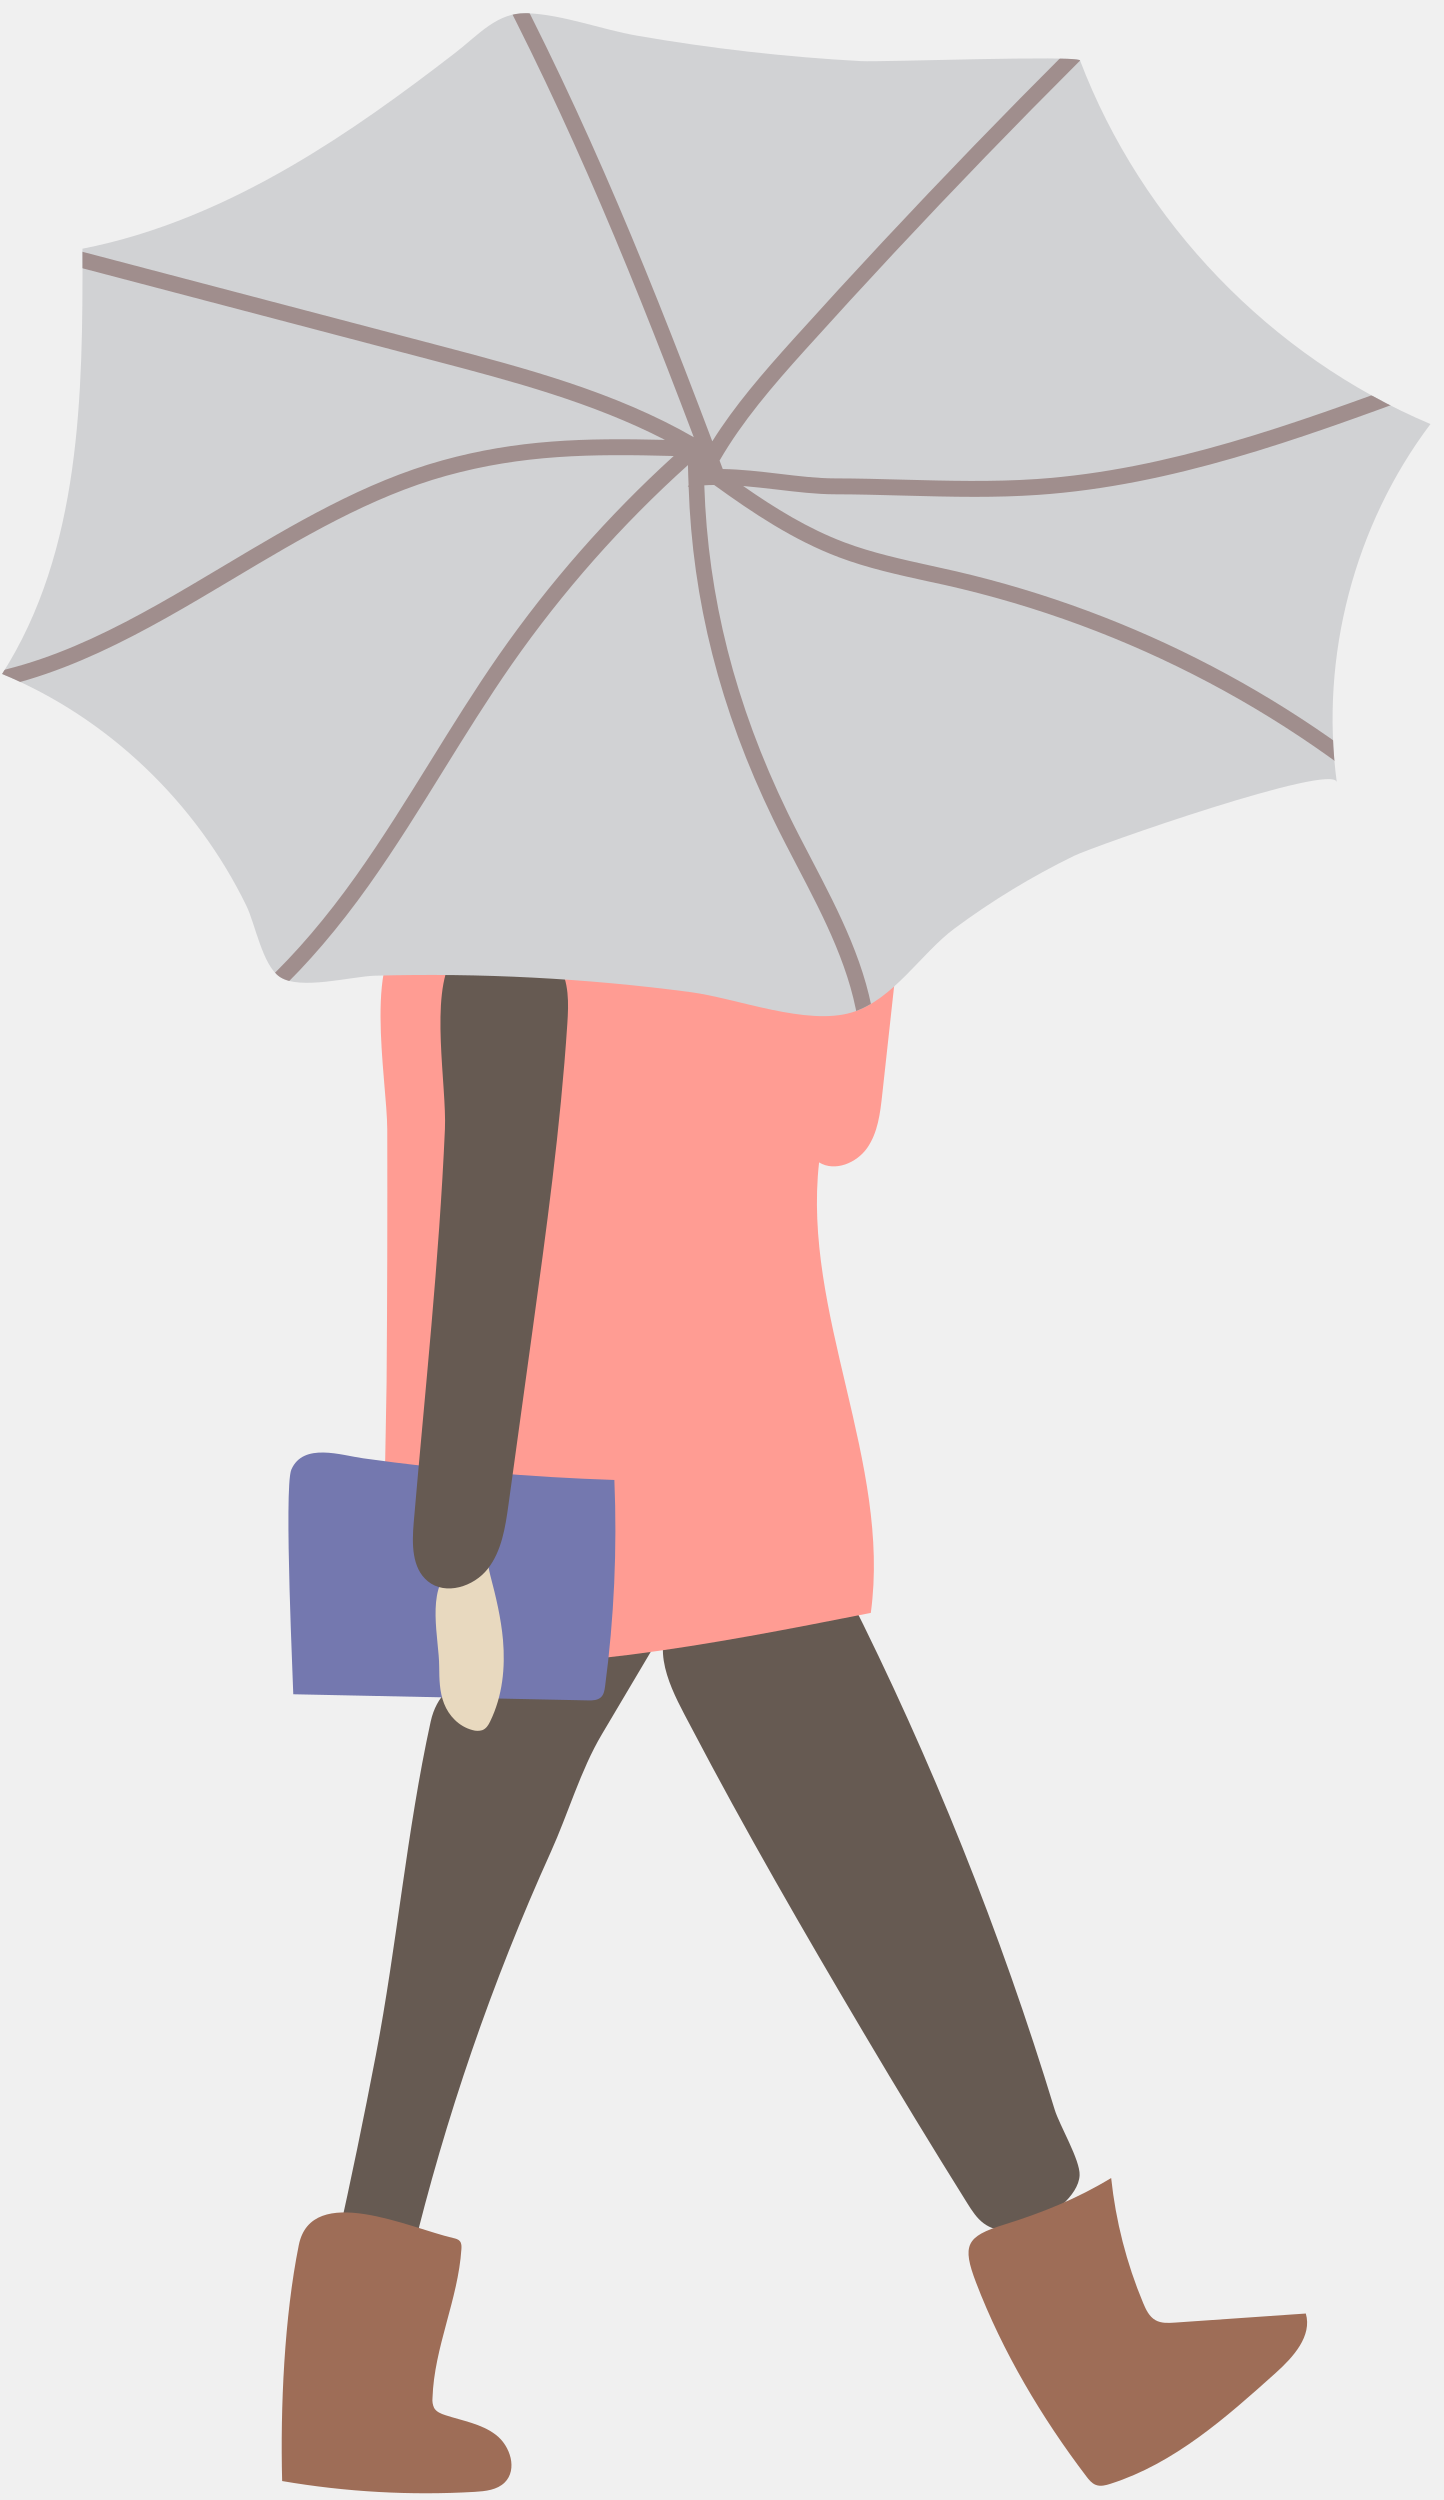
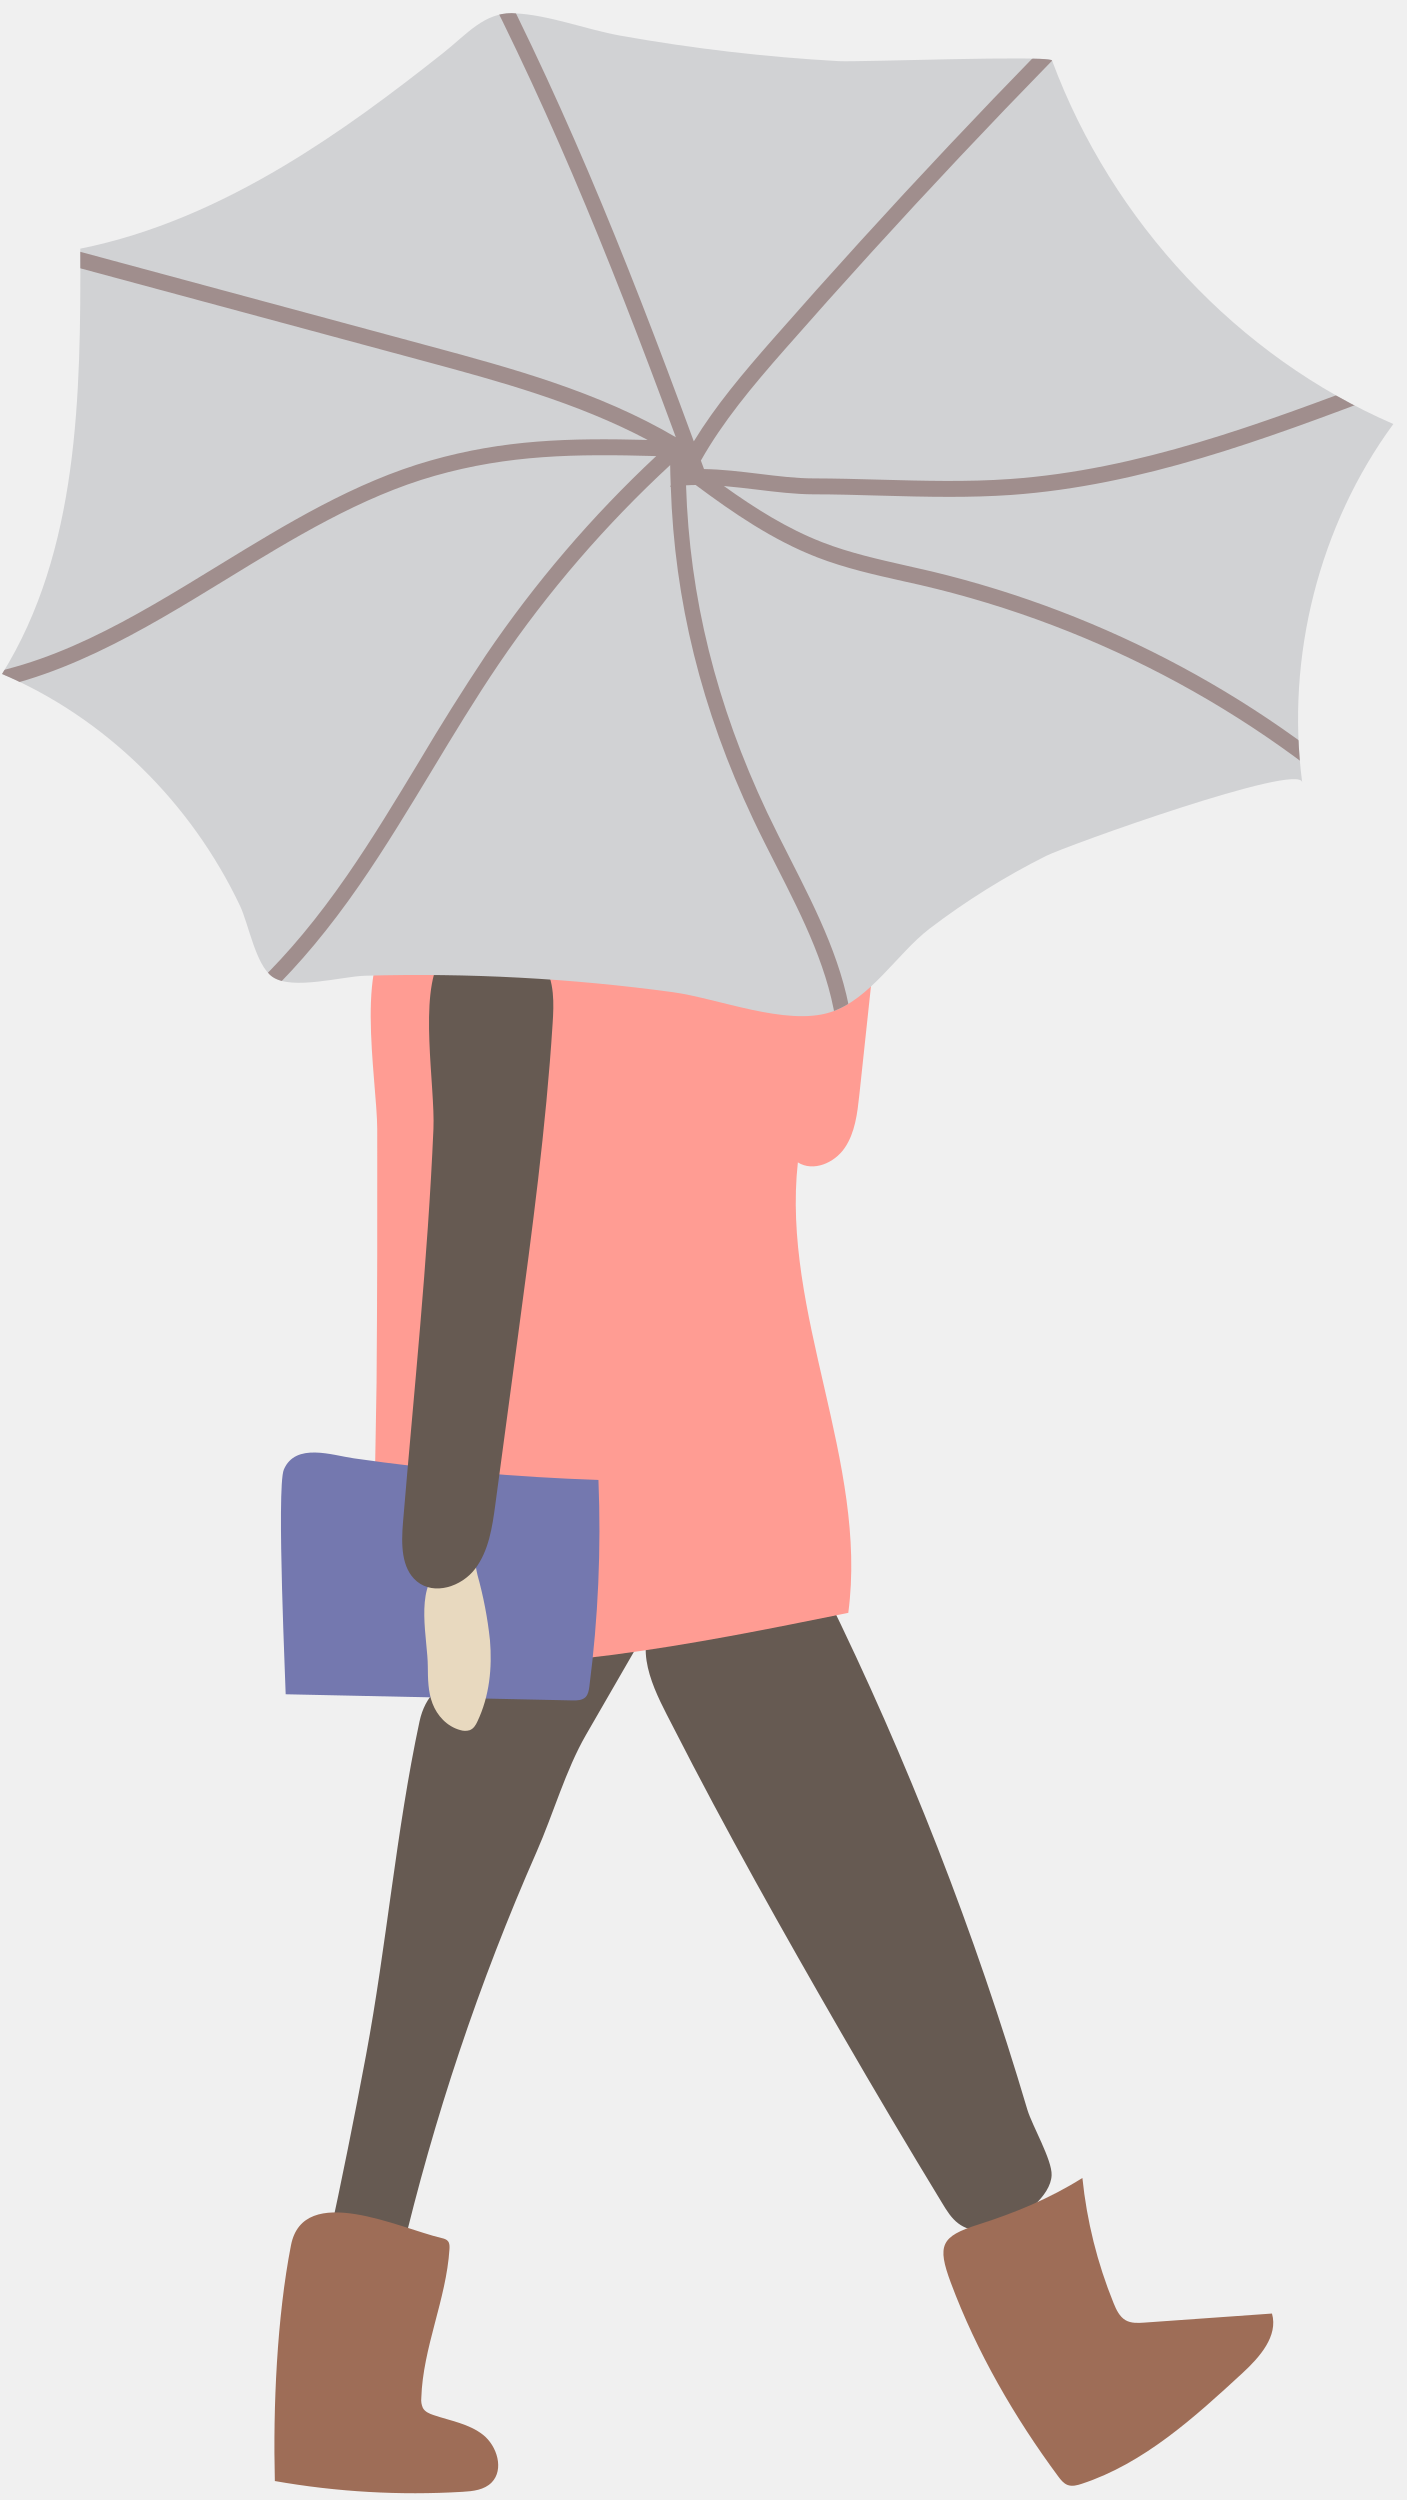
- <svg xmlns="http://www.w3.org/2000/svg" xmlns:xlink="http://www.w3.org/1999/xlink" width="41" height="71" viewBox="0 0 41 71">
+ <svg xmlns="http://www.w3.org/2000/svg" xmlns:xlink="http://www.w3.org/1999/xlink" width="27" height="48" viewBox="0 0 27 48">
  <defs>
-     <path id="a" d="M12.915 1.25c-1.491 1.15-3.02 2.262-4.65 3.209-1.844 1.072-3.824 1.932-5.923 2.342.013 4.159-.045 8.579-2.283 12.079 3.012 1.244 5.513 3.653 6.94 6.585.25.516.455 1.684.946 2.017.573.389 2.03-.014 2.704-.033a56.029 56.029 0 0 1 8.961.466c1.314.174 3.297.967 4.586.575 1.166-.354 1.965-1.677 2.909-2.379a21.59 21.59 0 0 1 3.395-2.066c.576-.28 7.387-2.669 7.466-2.088-.482-3.565.496-7.307 2.659-10.175-4.52-1.908-8.203-5.728-9.952-10.326-.035-.093-2.066-.055-3.806-.018-1.152.025-2.177.05-2.41.036a54.298 54.298 0 0 1-6.365-.722C17.093.578 15.99.155 14.987.114h-.068c-.824 0-1.329.615-2.004 1.135" />
+     <path id="a" d="M8.505.844c-.982.779-1.989 1.53-3.062 2.17-1.214.725-2.518 1.307-3.901 1.584.01 2.811-.03 5.8-1.503 8.166 1.983.841 3.63 2.47 4.57 4.452.165.349.3 1.138.623 1.363.377.263 1.337-.01 1.78-.022a35.941 35.941 0 0 1 5.902.315c.865.118 2.171.654 3.02.389.768-.24 1.294-1.134 1.915-1.608a14.153 14.153 0 0 1 2.237-1.397c.379-.19 4.864-1.805 4.916-1.412-.317-2.41.327-4.94 1.75-6.879-2.976-1.29-5.4-3.872-6.553-6.98-.023-.064-1.36-.038-2.506-.013-.759.017-1.434.034-1.588.025a34.868 34.868 0 0 1-4.19-.489C11.256.391 10.53.105 9.868.078L9.825.075c-.543 0-.875.417-1.32.768" />
  </defs>
  <g fill="none" fill-rule="evenodd">
-     <path fill="#665A52" d="M9.573 63.685l2.12.4a64.954 64.954 0 0 1 3.952-11.493c.489-1.081.845-2.319 1.441-3.326l2.656-4.48-1.652.469c-.65.184-1.31.373-1.878.74-.345.222-.647.505-.986.738-1.096.751-2.664.654-2.995 2.161-.681 3.11-.958 6.344-1.558 9.478-.34 1.776-.707 3.548-1.1 5.313" />
-     <path fill="#665A52" d="M27.469 62.569c.132.21.268.426.468.574.38.283.92.258 1.352.061.51-.233 1.349-.833 1.372-1.43.017-.431-.571-1.413-.708-1.86a92.158 92.158 0 0 0-5.867-14.642c-.744-1.477-1.275-.906-2.435-.435-.717.29-2.129.49-2.589 1.19-.614.936.111 2.155.554 3 1.545 2.95 3.216 5.843 4.913 8.708.96 1.623 1.94 3.234 2.94 4.834" />
-     <path fill="#FF9C93" d="M10.871 47.229c4.645.389 9.289-.52 13.86-1.423.584-4.278-1.952-8.503-1.469-12.794.447.275 1.066.019 1.367-.412.3-.43.368-.978.425-1.502l.678-6.176a141.82 141.82 0 0 0-7.033.543c-2.138.22-4.995.123-7.005.894-1.433.548-.7 4.283-.696 5.717.006 2.397 0 4.793-.019 7.19-.005.667-.165 7.958-.108 7.963" />
-     <path fill="#7478AF" d="M17.448 42.031a33.918 33.918 0 0 1-.264 5.863c-.015.108-.033.224-.11.301-.096.096-.246.1-.38.096l-8.365-.174c.011 0-.275-5.878-.054-6.383.34-.775 1.413-.405 2.04-.318a67.371 67.371 0 0 0 7.133.615" />
-     <path fill="#E8D9BF" d="M12.473 47.329c.003.355.007.718.139 1.054.131.337.415.65.81.752a.47.47 0 0 0 .271.003c.114-.041.177-.145.225-.244.355-.725.435-1.532.367-2.316-.055-.622-.201-1.234-.361-1.84-.085-.321-.043-.6-.435-.563-.172.016-.562.29-.694.4-.703.584-.322 1.99-.322 2.754" />
-     <path fill="#665A52" d="M11.749 43.246c-.05.593-.059 1.29.403 1.664.501.407 1.302.154 1.7-.354.398-.509.5-1.183.589-1.823l.668-4.845c.404-2.929.809-5.862 1.003-8.813.038-.577.057-1.199-.256-1.685-.56-.867-2.407-1.123-3.007-.176-.65 1.029-.16 3.636-.213 4.848-.164 3.737-.568 7.458-.887 11.184" />
-     <path fill="#9E6D57" d="M12.87 63.56c.072.015.148.035.193.093.047.06.046.143.041.219-.093 1.437-.775 2.793-.821 4.233a.528.528 0 0 0 .045.279c.063.112.192.165.315.205.492.162 1.028.244 1.44.56.412.315.62.986.252 1.352-.216.215-.548.25-.852.268a24.112 24.112 0 0 1-5.47-.307c-.054-2.092.061-4.65.472-6.698.361-1.804 3.181-.479 4.386-.204M31.557 61.855c.129 1.22.436 2.42.909 3.551.078.188.172.386.348.486.163.094.363.083.551.07l3.72-.258c.186.64-.357 1.24-.853 1.685-1.413 1.27-2.884 2.573-4.692 3.15-.136.044-.285.084-.419.032-.114-.043-.195-.145-.27-.243-1.267-1.668-2.377-3.535-3.129-5.498-.41-1.071-.283-1.317.784-1.647 1.07-.332 2.09-.741 3.051-1.328" />
-     <path fill="#D1D2D4" d="M2.342 7.063c.013 4.158-.045 8.579-2.283 12.078 3.012 1.244 5.513 3.653 6.94 6.586.25.516.455 1.683.945 2.016.574.39 2.032-.014 2.705-.033a56.432 56.432 0 0 1 8.961.466c1.314.174 3.297.967 4.587.576 1.165-.354 1.964-1.678 2.907-2.38a21.591 21.591 0 0 1 3.397-2.065c.575-.281 7.386-2.67 7.464-2.09-.48-3.564.497-7.305 2.66-10.174-4.52-1.907-8.203-5.728-9.952-10.326-.058-.154-5.63.051-6.217.019a54.396 54.396 0 0 1-6.364-.723C17.093.84 15.99.417 14.986.376c-.864-.035-1.377.6-2.07 1.134-1.492 1.151-3.02 2.264-4.65 3.21C6.42 5.792 4.44 6.653 2.342 7.063" />
-     <g transform="translate(0 .261)">
+     <path fill="#665A52" d="M6.304 43.054l1.397.271a44.776 44.776 0 0 1 2.602-7.77c.322-.73.556-1.567.949-2.248L13 30.278l-1.088.317c-.428.124-.863.252-1.237.5-.227.15-.426.342-.649.499-.722.508-1.755.442-1.972 1.461-.449 2.102-.631 4.29-1.027 6.408-.224 1.2-.465 2.398-.724 3.591" />
+     <path fill="#665A52" d="M18.09 42.3c.086.143.176.289.307.388.25.192.607.175.89.041.337-.157.89-.562.904-.966.012-.292-.376-.955-.466-1.258a63.181 63.181 0 0 0-3.864-9.899c-.49-.998-.84-.612-1.603-.294-.472.197-1.402.332-1.705.805-.404.632.073 1.457.365 2.028 1.017 1.995 2.118 3.95 3.235 5.887A162.21 162.21 0 0 0 18.09 42.3" />
+     <path fill="#FF9C93" d="M7.16 31.93c3.058.262 6.116-.352 9.127-.963.384-2.892-1.286-5.748-.968-8.649.295.186.702.013.9-.279.198-.29.242-.661.28-1.015l.447-4.175a91.018 91.018 0 0 0-4.632.367c-1.408.148-3.29.083-4.613.604-.943.37-.46 2.896-.458 3.865.003 1.62 0 3.24-.013 4.86-.003.452-.108 5.381-.07 5.384" />
+     <path fill="#7478AF" d="M11.49 28.415a23.535 23.535 0 0 1-.174 3.964c-.01.073-.022.152-.072.204-.063.064-.162.067-.25.065l-5.509-.118c.007 0-.181-3.974-.035-4.315.224-.525.93-.274 1.343-.215a43.262 43.262 0 0 0 4.697.415" />
+     <path fill="#E8D9BF" d="M8.214 31.997c.002.24.004.485.091.713.087.227.274.439.534.508a.302.302 0 0 0 .178.002c.076-.028.117-.098.148-.165.234-.49.287-1.035.242-1.566a7.642 7.642 0 0 0-.238-1.244c-.055-.217-.028-.406-.286-.38-.113.01-.37.196-.457.27-.463.395-.212 1.346-.212 1.862" />
+     <path fill="#665A52" d="M7.737 29.236c-.033.402-.038.873.266 1.126.33.275.857.104 1.119-.24s.33-.8.388-1.232l.44-3.275c.266-1.98.533-3.964.66-5.958.026-.39.038-.811-.168-1.14-.369-.586-1.585-.759-1.98-.119-.43.696-.105 2.458-.14 3.278-.109 2.526-.375 5.042-.585 7.56" />
+     <path fill="#9E6D57" d="M8.476 42.97c.047.01.097.024.127.063.03.04.03.096.027.148-.062.972-.51 1.888-.541 2.861a.366.366 0 0 0 .03.19c.04.075.126.111.207.138.324.11.677.165.948.378.271.214.408.667.166.915-.142.145-.36.169-.56.18a15.474 15.474 0 0 1-3.603-.207c-.036-1.414.04-3.144.31-4.528.239-1.22 2.096-.324 2.889-.138M20.782 41.817a8.76 8.76 0 0 0 .598 2.401c.052.127.113.26.229.329.108.063.24.056.363.047l2.45-.174c.123.432-.236.838-.562 1.139-.93.858-1.9 1.739-3.09 2.13-.09.03-.188.056-.276.021-.075-.03-.128-.098-.177-.164-.835-1.128-1.566-2.39-2.061-3.717-.27-.724-.187-.89.516-1.114.705-.224 1.377-.5 2.01-.898" />
+     <path fill="#D1D2D4" d="M1.542 4.775c.009 2.811-.03 5.8-1.503 8.165 1.984.842 3.63 2.47 4.57 4.453.165.349.3 1.138.623 1.363.377.263 1.337-.01 1.78-.022a36.219 36.219 0 0 1 5.901.315c.866.117 2.172.654 3.021.389.768-.24 1.294-1.134 1.915-1.609a14.154 14.154 0 0 1 2.237-1.396c.379-.19 4.864-1.805 4.916-1.412-.317-2.41.327-4.94 1.75-6.88-2.976-1.289-5.4-3.872-6.553-6.98-.038-.104-3.707.034-4.094.013a34.93 34.93 0 0 1-4.191-.489C11.257.568 10.53.282 9.869.255 9.3.23 8.962.66 8.505 1.02c-.982.778-1.988 1.53-3.062 2.17-1.215.725-2.518 1.307-3.9 1.584" />
+     <g transform="translate(0 .177)">
      <mask id="b" fill="#fff">
        <use xlink:href="#a" />
      </mask>
-       <path fill="#A08E8D" d="M26.43 15.803c-.816-.18-1.66-.364-2.446-.66-1.029-.388-1.973-.97-2.878-1.601.317.027.639.063.957.1.554.066 1.128.135 1.646.135.65.001 1.303.02 1.954.037.664.017 1.34.036 2.018.036.6 0 1.204-.015 1.802-.056 3.799-.262 7.404-1.586 10.891-2.867 1.318-.484 2.68-.983 3.96-1.63l-.202-.404c-1.258.635-2.607 1.13-3.913 1.61-3.457 1.269-7.032 2.582-10.766 2.84-1.254.086-2.537.052-3.778.019-.656-.018-1.31-.036-1.965-.037-.493 0-1.028-.064-1.594-.132-.531-.063-1.07-.125-1.59-.134l-.09-.24c.637-1.102 1.484-2.094 2.442-3.156a212.523 212.523 0 0 1 10.41-10.766l-.312-.326c-3.59 3.46-7.1 7.09-10.433 10.788-.884.982-1.682 1.902-2.314 2.913-2.084-5.52-3.93-9.953-6.568-14.795l-.395.217c2.582 4.739 4.402 9.086 6.437 14.461-2.255-1.295-4.791-1.96-7.25-2.608L1.611 6.698l-.115.438 10.843 2.85c2.215.581 4.49 1.186 6.547 2.246-2.299-.058-4.195-.007-6.327.583-2.208.609-4.23 1.816-6.185 2.983-2.535 1.513-4.93 2.942-7.726 3.219l.044.45c2.897-.287 5.446-1.808 7.913-3.28 1.929-1.152 3.924-2.343 6.074-2.937 2.153-.594 4.075-.626 6.454-.56a33.678 33.678 0 0 0-4.966 5.654c-.686.986-1.328 2.022-1.949 3.024-.668 1.077-1.359 2.192-2.103 3.24-1.698 2.39-3.432 4.024-5.3 4.992l.207.402c1.933-1.002 3.72-2.681 5.46-5.131.752-1.06 1.447-2.18 2.118-3.264.618-.997 1.258-2.028 1.937-3.004a33.145 33.145 0 0 1 5.001-5.656c.001.19.012.38.018.57l-.022.044.023-.002c.106 3.229.89 6.328 2.404 9.45.215.444.445.884.675 1.325.775 1.483 1.576 3.017 1.766 4.67l.448-.052c-.2-1.736-1.02-3.308-1.815-4.829-.228-.436-.456-.872-.669-1.312-1.49-3.07-2.262-6.116-2.364-9.288.092-.008.186-.01.28-.01 1.1.796 2.25 1.565 3.544 2.053.816.308 1.676.496 2.508.679a30.172 30.172 0 0 1 14.144 7.19l.302-.336a30.622 30.622 0 0 0-13.619-7.133c-.243-.057-.487-.11-.73-.163" mask="url(#b)" />
+       <path fill="#A08E8D" d="M17.405 10.684c-.537-.122-1.093-.246-1.61-.447-.678-.262-1.3-.655-1.896-1.082.209.018.42.043.63.068.365.045.743.09 1.084.091.429 0 .858.013 1.287.025.437.012.882.024 1.329.024.396 0 .793-.01 1.187-.037 2.501-.178 4.876-1.073 7.172-1.939.867-.327 1.764-.665 2.608-1.102l-.134-.273c-.828.43-1.716.764-2.576 1.088-2.277.859-4.631 1.746-7.09 1.92-.826.059-1.67.035-2.488.013-.432-.012-.863-.024-1.294-.025-.325 0-.677-.043-1.05-.089-.35-.042-.704-.085-1.047-.09l-.06-.163c.42-.745.978-1.415 1.609-2.133a142.063 142.063 0 0 1 6.856-7.278l-.206-.221a142.668 142.668 0 0 0-6.87 7.293c-.583.664-1.108 1.286-1.525 1.97-1.372-3.733-2.587-6.73-4.325-10.002l-.26.146c1.7 3.204 2.9 6.143 4.24 9.777C11.49 7.342 9.82 6.892 8.2 6.455L1.06 4.528l-.076.296 7.14 1.927c1.46.393 2.958.802 4.312 1.519-1.514-.04-2.763-.005-4.166.394-1.454.411-2.786 1.227-4.074 2.016C2.528 11.703.951 12.67-.89 12.856l.029.305c1.907-.194 3.586-1.223 5.21-2.218 1.27-.778 2.585-1.584 4-1.985 1.418-.402 2.684-.423 4.25-.378a22.597 22.597 0 0 0-3.27 3.822 45.947 45.947 0 0 0-1.283 2.044c-.44.728-.895 1.482-1.385 2.19-1.118 1.617-2.26 2.72-3.49 3.375l.136.272c1.273-.678 2.45-1.812 3.596-3.469.495-.716.952-1.474 1.395-2.206.407-.675.828-1.371 1.275-2.031.95-1.4 2.06-2.682 3.294-3.824 0 .129.007.257.011.385l-.014.03.015-.002c.07 2.183.586 4.279 1.583 6.39.142.3.293.597.445.895.51 1.003 1.038 2.04 1.163 3.157l.295-.035c-.132-1.174-.673-2.236-1.195-3.264-.15-.295-.3-.59-.441-.887-.981-2.076-1.49-4.135-1.557-6.28.06-.005.123-.006.185-.007.724.539 1.48 1.058 2.333 1.389.538.208 1.104.335 1.652.458a19.701 19.701 0 0 1 9.314 4.86l.199-.226a19.995 19.995 0 0 0-8.968-4.822c-.16-.038-.321-.074-.482-.11" mask="url(#b)" />
    </g>
  </g>
</svg>
